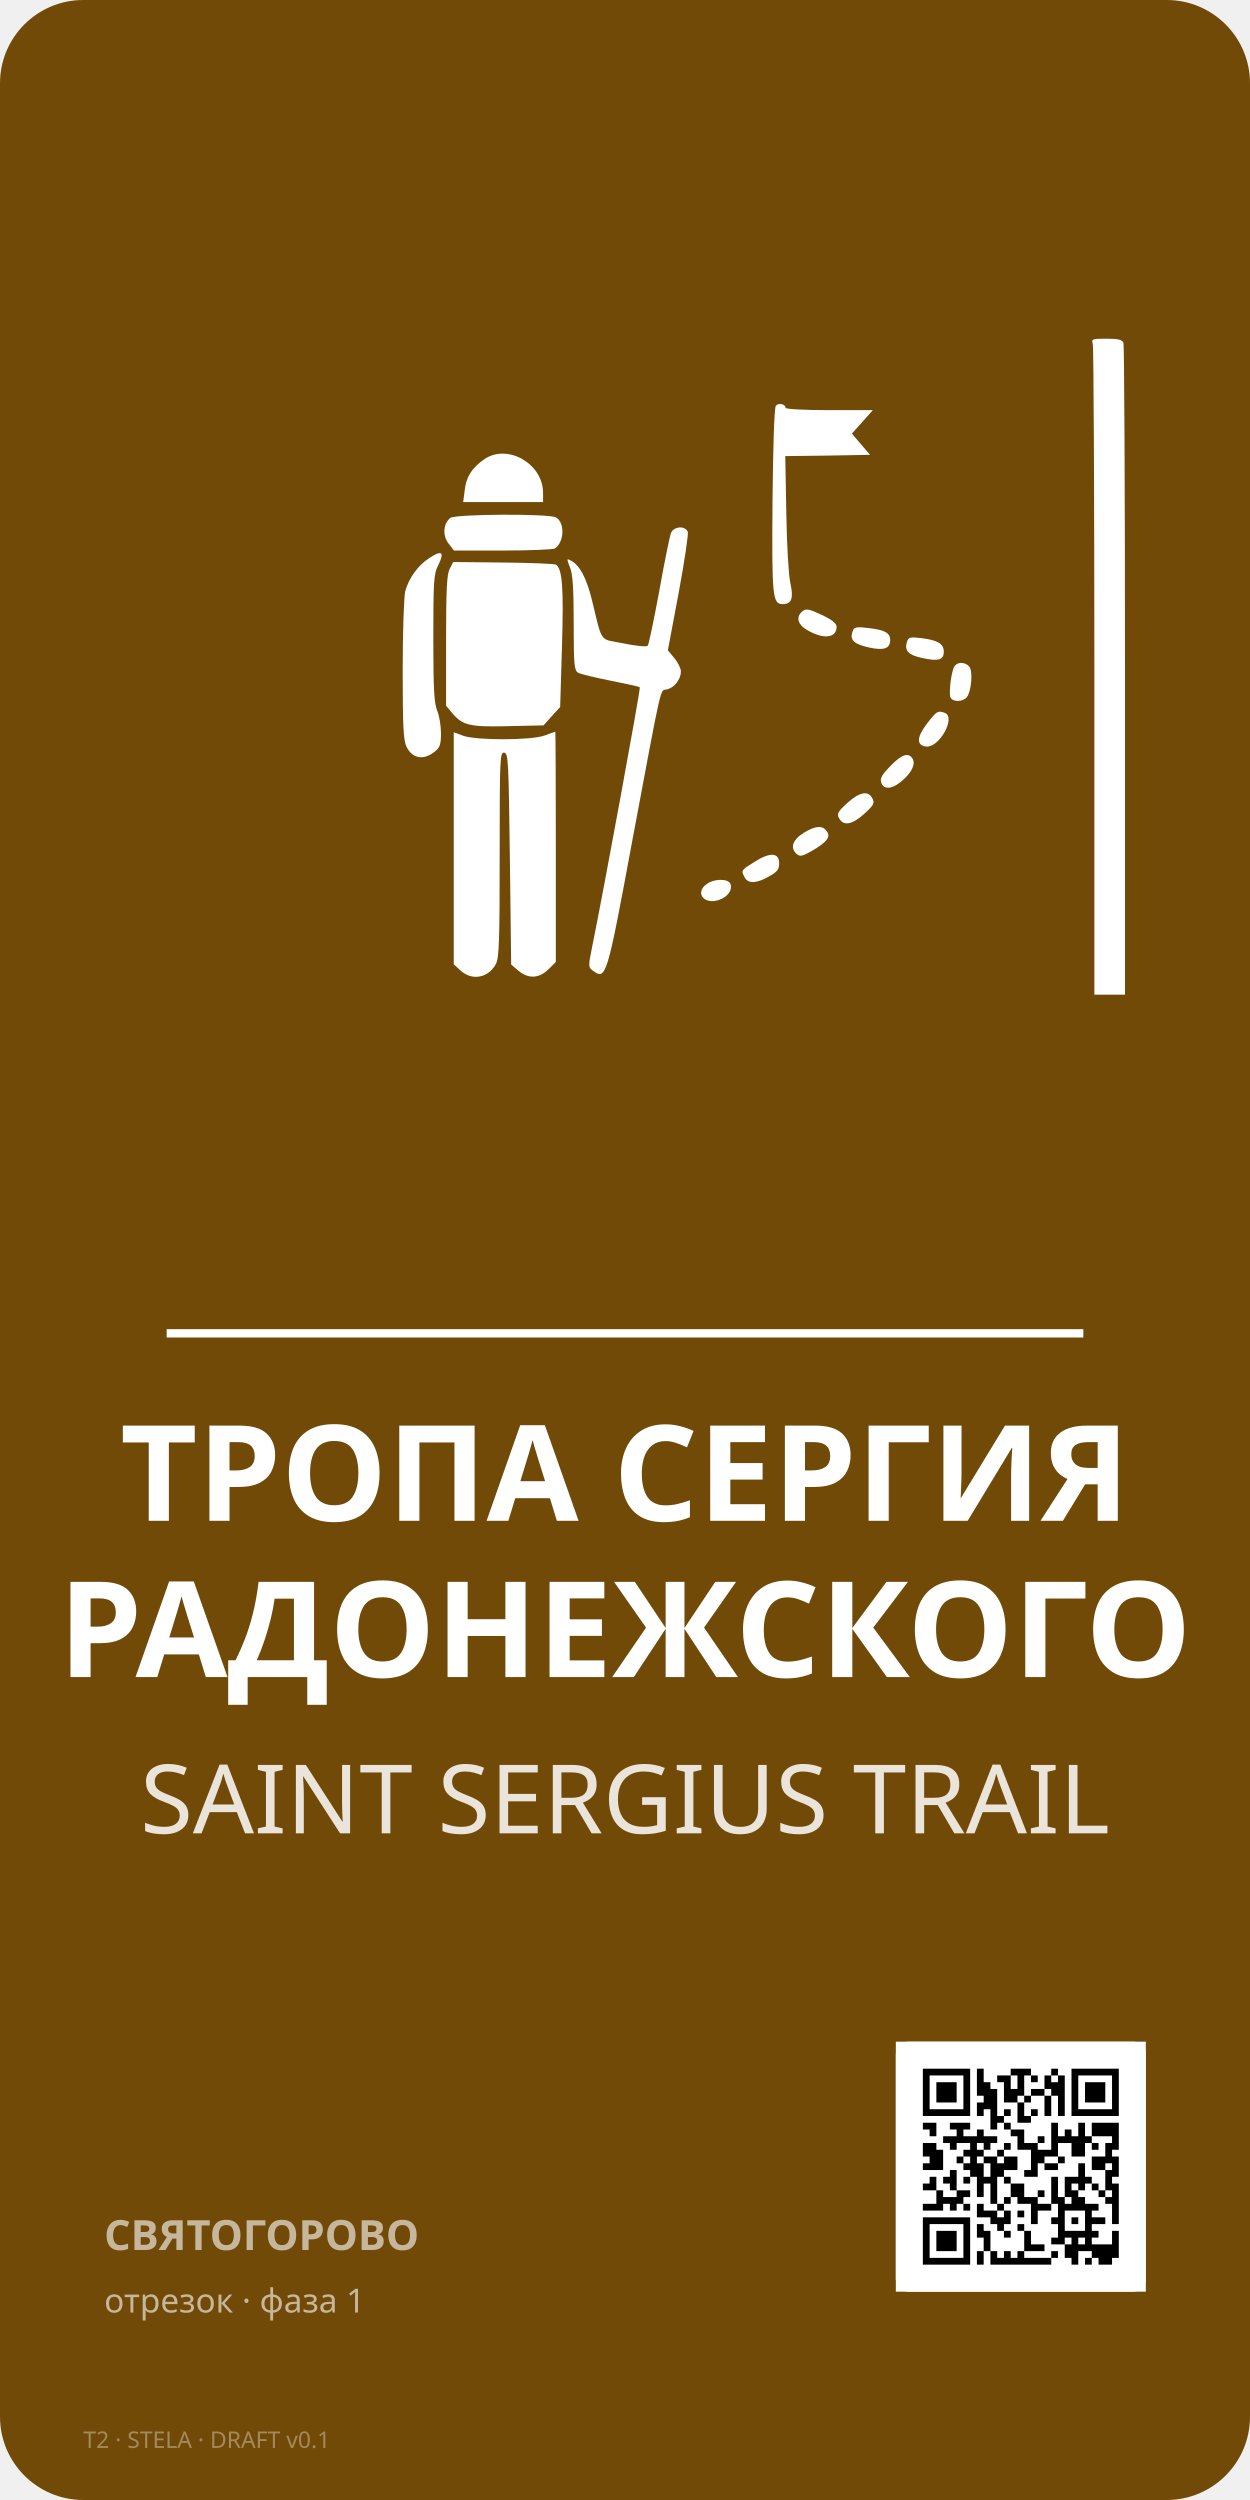
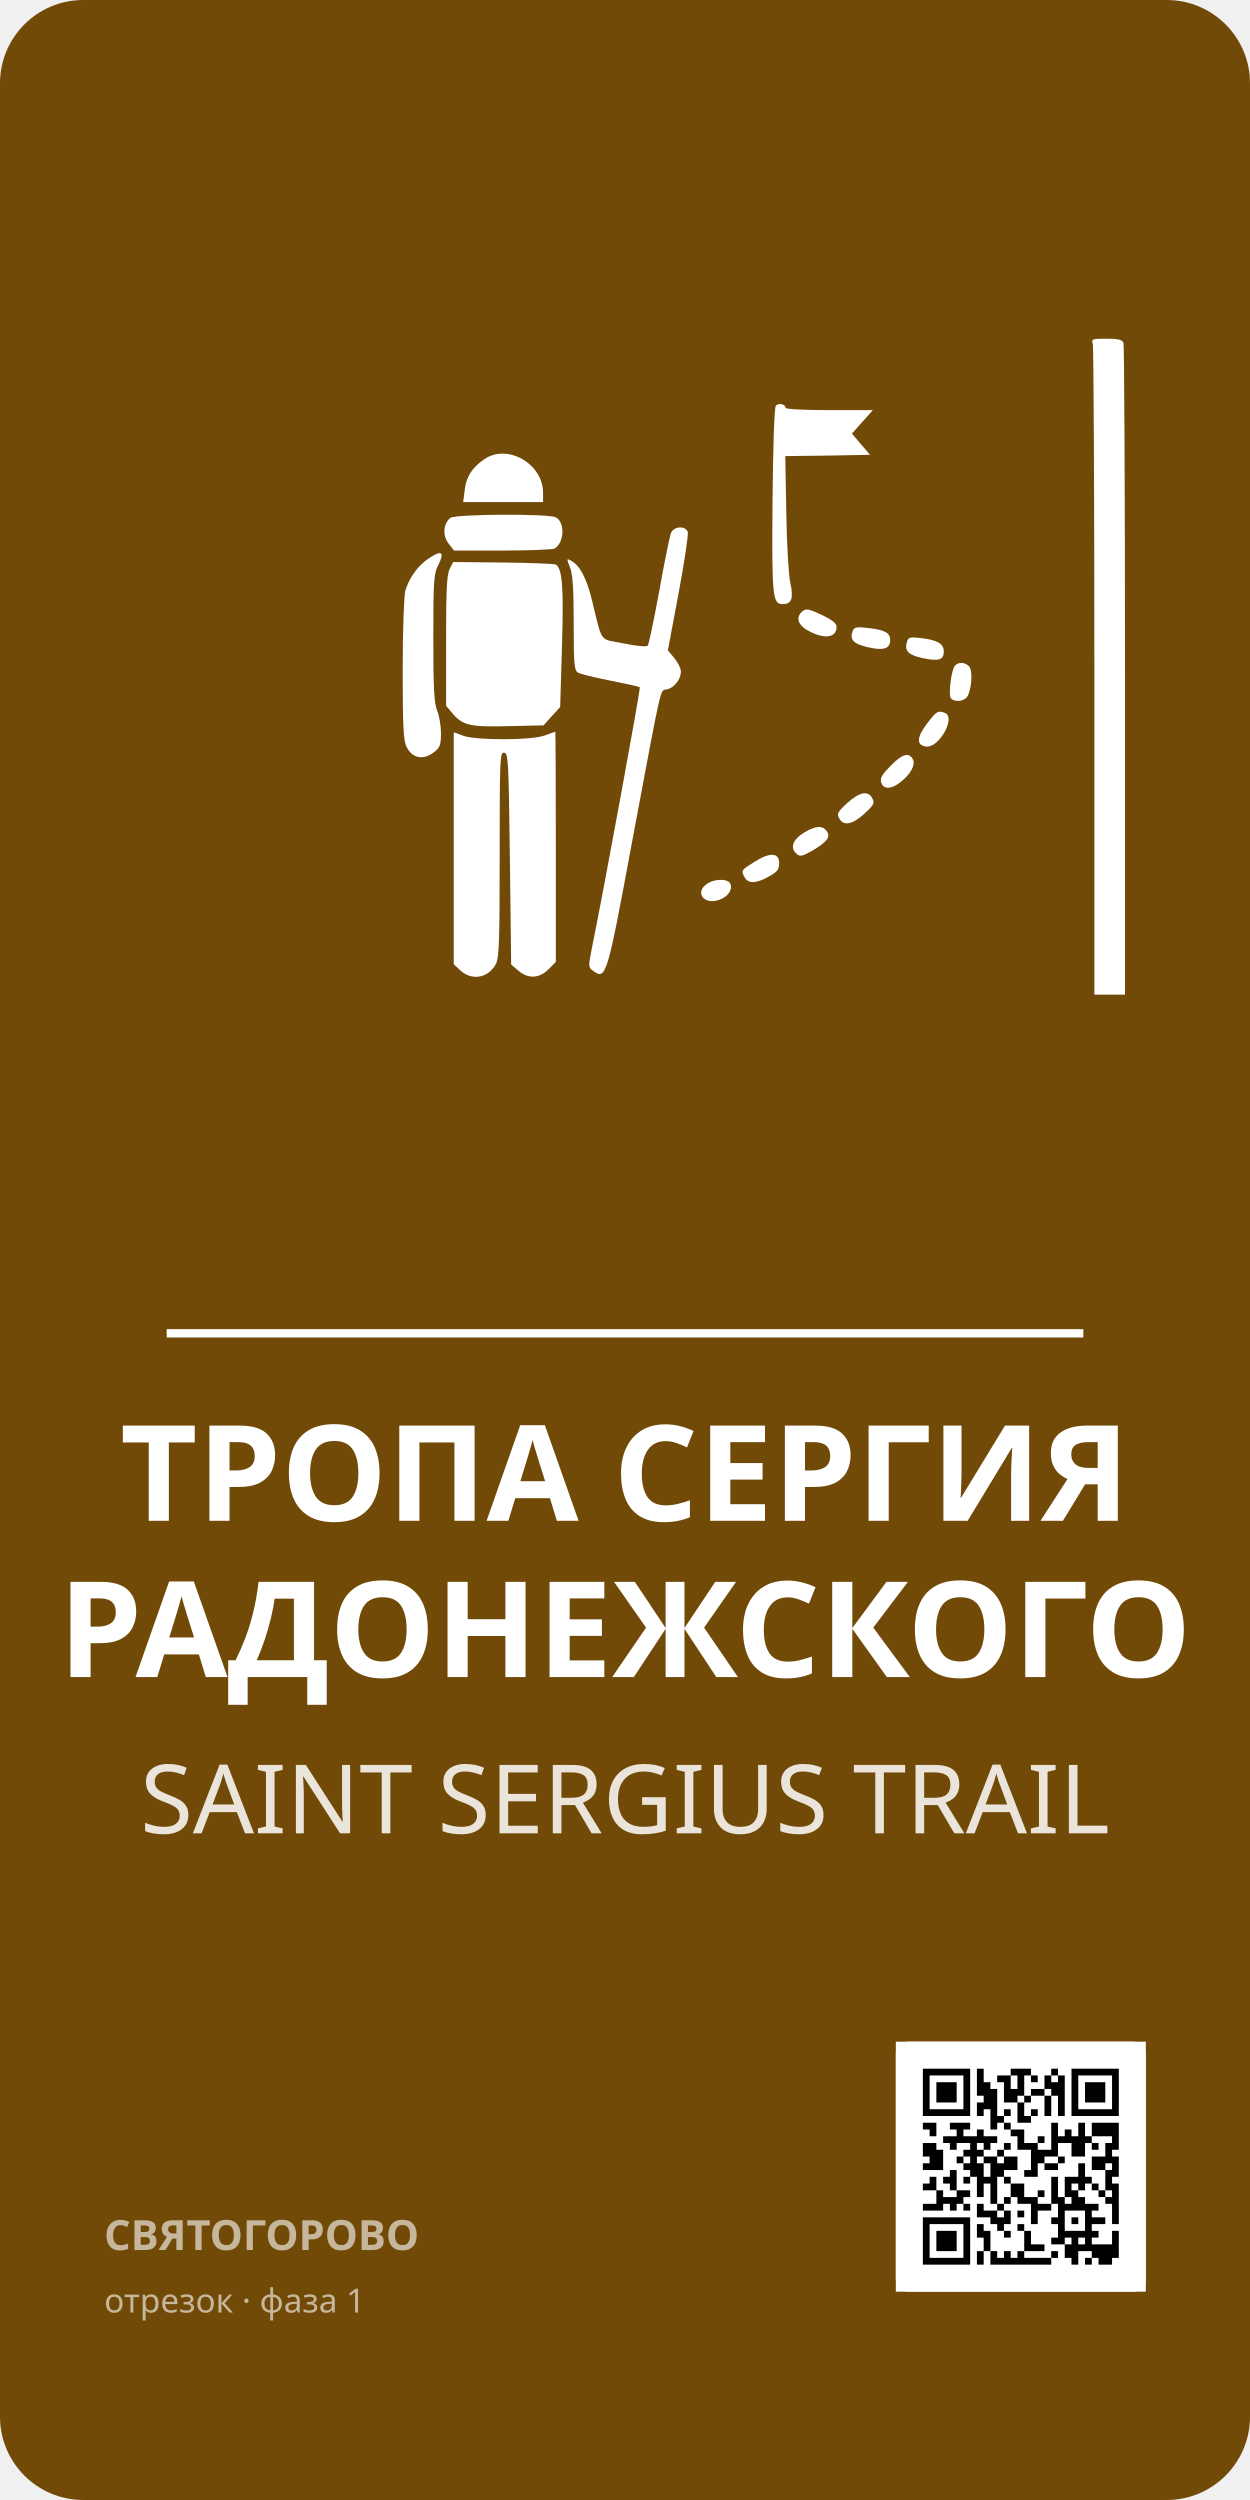
<svg xmlns="http://www.w3.org/2000/svg" width="600mm" height="1200mm" viewBox="0 0 600 1200" role="img" aria-label="T2: Стела маршрута Тропа Сергия Радонежского">
  <defs>
    <g id="pict-38">
      <g transform="translate(0 172.024) scale(2.55234)">
        <g transform="translate(-31.20252,437.0001) scale(0.1,-0.1)" fill="#fff">
          <path d="M4104 4348 c3 -13 6 -591 6 -1285 l0 -1263 60 0 60 0 0 1269 c0 698 -3 1276 -6 1285 -5 12 -21 16 -66 16 -58 0 -60 -1 -54 -22z" />
          <path d="M2862 4107 c-6 -7 -11 -156 -13 -372 -3 -377 0 -405 40 -405 35 0 43 23 30 82 -7 30 -14 149 -16 275 l-4 223 166 2 166 3 -35 41 -36 42 41 46 41 46 -171 0 c-94 0 -171 4 -171 9 0 15 -28 21 -38 8z" />
          <path d="M1720 3898 c-48 -33 -72 -70 -77 -122 l-6 -46 157 0 156 0 0 36 c0 114 -139 194 -230 132z" />
          <path d="M1587 3668 c-28 -22 -32 -69 -7 -101 l21 -27 192 0 c106 0 197 4 203 8 38 25 40 103 4 122 -29 15 -392 13 -413 -2z" />
          <path d="M2451 3608 c-5 -13 -26 -115 -46 -228 -21 -113 -41 -209 -45 -213 -4 -5 -46 -1 -94 9 -98 19 -82 -3 -125 172 -21 84 -47 134 -81 152 -18 10 -18 9 -5 -25 11 -26 15 -80 15 -219 0 -166 2 -186 18 -195 9 -5 66 -19 127 -31 60 -12 112 -23 114 -26 4 -4 -144 -809 -187 -1018 -15 -75 -15 -79 3 -92 52 -38 55 -28 154 506 121 645 108 589 137 596 29 7 54 40 54 70 0 13 -12 36 -26 53 l-25 30 42 224 c23 123 39 231 36 240 -10 26 -56 22 -66 -5z" />
          <path d="M1499 3507 c-40 -27 -75 -76 -89 -126 -5 -20 -10 -157 -10 -309 0 -220 3 -278 15 -301 23 -46 66 -54 109 -20 22 17 26 28 26 74 0 29 -7 69 -15 88 -12 29 -15 87 -15 285 0 222 2 252 19 284 27 54 14 62 -40 25z" />
          <path d="M1584 3468 c-11 -21 -14 -83 -14 -282 l0 -254 25 -30 c40 -47 68 -54 220 -50 l137 3 32 36 33 36 7 235 c7 230 2 307 -24 323 -5 3 -98 7 -206 8 l-196 2 -14 -27z" />
          <path d="M2962 3298 c-21 -21 -13 -48 20 -68 65 -39 118 -34 118 11 0 13 -17 27 -52 44 -59 28 -69 30 -86 13z" />
          <path d="M3164 3227 c-14 -36 0 -52 59 -66 62 -14 87 -6 87 29 0 27 -21 39 -83 46 -46 6 -58 4 -63 -9z" />
          <path d="M3376 3183 c-11 -35 4 -52 59 -64 64 -14 85 -8 85 25 0 31 -24 45 -89 53 -43 5 -50 3 -55 -14z" />
          <path d="M3563 3088 c-13 -16 -24 -103 -17 -123 8 -19 48 -19 64 0 18 22 25 102 10 120 -15 18 -44 20 -57 3z" />
          <path d="M3455 2863 c-42 -55 -43 -86 -4 -91 51 -6 118 115 73 132 -27 10 -32 7 -69 -41z" />
          <path d="M1600 2373 l0 -454 26 -24 c45 -42 110 -30 139 25 13 24 15 92 15 430 0 377 1 401 18 398 16 -3 17 -33 22 -417 l5 -413 28 -24 c39 -33 81 -31 118 5 l29 29 0 451 c0 248 -1 451 -2 451 -2 0 -21 -7 -43 -15 -53 -19 -265 -19 -317 -1 l-38 14 0 -455z" />
          <path d="M3311 2696 c-33 -34 -42 -49 -36 -65 8 -27 39 -27 73 0 42 32 62 69 51 91 -16 29 -42 21 -88 -26z" />
          <path d="M3142 2551 c-38 -35 -42 -43 -32 -60 17 -32 52 -25 99 18 37 34 41 42 31 60 -16 32 -50 25 -98 -18z" />
          <path d="M2973 2435 c-46 -28 -57 -61 -28 -85 12 -10 23 -7 58 13 58 34 74 54 60 75 -16 26 -44 25 -90 -3z" />
          <path d="M2778 2320 c-53 -33 -53 -33 -38 -61 14 -25 46 -24 95 4 33 18 40 28 40 52 0 42 -36 44 -97 5z" />
          <path d="M2592 2234 c-49 -34 -12 -83 47 -63 35 12 54 39 45 63 -8 21 -63 21 -92 0z" />
        </g>
      </g>
    </g>
  </defs>
  <rect width="600" height="1200" rx="40" fill="#714A07" />
  <g transform="translate(60 80) scale(0.48)">
    <use href="#pict-38" />
  </g>
  <line x1="80" y1="640" x2="520" y2="640" stroke="#fff" stroke-width="4" />
  <text x="300" y="730" fill="#fff" font-family="'Myriad Pro Condensed','PT Sans Narrow','Arial Narrow',sans-serif" font-weight="700" font-size="64" font-stretch="condensed" text-anchor="middle">ТРОПА СЕРГИЯ</text>
  <text x="300" y="805" fill="#fff" font-family="'Myriad Pro Condensed','PT Sans Narrow','Arial Narrow',sans-serif" font-weight="700" font-size="64" font-stretch="condensed" text-anchor="middle">РАДОНЕЖСКОГО</text>
  <text x="300" y="880" fill="#fff" opacity="0.85" font-family="'Myriad Pro Condensed','PT Sans Narrow','Arial Narrow',sans-serif" font-weight="400" font-size="46" font-stretch="condensed" text-anchor="middle">SAINT SERGIUS TRAIL</text>
  <rect x="430" y="980" width="120" height="120" fill="#fff" rx="6" />
  <g fill="#714A07">
    <rect x="445" y="995" width="30" height="30" />
    <rect x="505" y="995" width="30" height="30" />
    <rect x="445" y="1055" width="30" height="30" />
    <rect x="495" y="1045" width="10" height="10" />
    <rect x="515" y="1055" width="10" height="10" />
    <rect x="495" y="1075" width="10" height="10" />
    <rect x="525" y="1075" width="10" height="10" />
  </g>
  <text x="50" y="1080" fill="#fff" opacity="0.6" font-family="'Myriad Pro Condensed','PT Sans Narrow','Arial Narrow',sans-serif" font-size="20" font-weight="700">СВЯТОГОРОВО</text>
  <text x="50" y="1110" fill="#fff" opacity="0.6" font-family="'Myriad Pro Condensed','PT Sans Narrow','Arial Narrow',sans-serif" font-size="16">отрезок · фаза 1</text>
-   <text x="40" y="1175" fill="#fff" opacity="0.35" font-size="11" font-family="sans-serif">T2 · STELA · DRAFT v0.1</text>
  <g class="qr-code" data-url="https://святогорово.рф/#sergiy" transform="translate(430 980)">
    <rect width="120" height="120" fill="#FFFFFF" />
    <path fill="#000000" d="M12.973 12.973h3.243v3.243h-3.243zM16.216 12.973h3.243v3.243h-3.243zM19.459 12.973h3.243v3.243h-3.243zM22.703 12.973h3.243v3.243h-3.243zM25.946 12.973h3.243v3.243h-3.243zM29.189 12.973h3.243v3.243h-3.243zM32.432 12.973h3.243v3.243h-3.243zM38.919 12.973h3.243v3.243h-3.243zM55.135 12.973h3.243v3.243h-3.243zM58.378 12.973h3.243v3.243h-3.243zM61.622 12.973h3.243v3.243h-3.243zM74.595 12.973h3.243v3.243h-3.243zM84.324 12.973h3.243v3.243h-3.243zM87.568 12.973h3.243v3.243h-3.243zM90.811 12.973h3.243v3.243h-3.243zM94.054 12.973h3.243v3.243h-3.243zM97.297 12.973h3.243v3.243h-3.243zM100.541 12.973h3.243v3.243h-3.243zM103.784 12.973h3.243v3.243h-3.243zM12.973 16.216h3.243v3.243h-3.243zM32.432 16.216h3.243v3.243h-3.243zM38.919 16.216h3.243v3.243h-3.243zM48.649 16.216h3.243v3.243h-3.243zM51.892 16.216h3.243v3.243h-3.243zM58.378 16.216h3.243v3.243h-3.243zM64.865 16.216h3.243v3.243h-3.243zM71.351 16.216h3.243v3.243h-3.243zM77.838 16.216h3.243v3.243h-3.243zM84.324 16.216h3.243v3.243h-3.243zM103.784 16.216h3.243v3.243h-3.243zM12.973 19.459h3.243v3.243h-3.243zM19.459 19.459h3.243v3.243h-3.243zM22.703 19.459h3.243v3.243h-3.243zM25.946 19.459h3.243v3.243h-3.243zM32.432 19.459h3.243v3.243h-3.243zM38.919 19.459h3.243v3.243h-3.243zM42.162 19.459h3.243v3.243h-3.243zM51.892 19.459h3.243v3.243h-3.243zM58.378 19.459h3.243v3.243h-3.243zM71.351 19.459h3.243v3.243h-3.243zM74.595 19.459h3.243v3.243h-3.243zM77.838 19.459h3.243v3.243h-3.243zM84.324 19.459h3.243v3.243h-3.243zM90.811 19.459h3.243v3.243h-3.243zM94.054 19.459h3.243v3.243h-3.243zM97.297 19.459h3.243v3.243h-3.243zM103.784 19.459h3.243v3.243h-3.243zM12.973 22.703h3.243v3.243h-3.243zM19.459 22.703h3.243v3.243h-3.243zM22.703 22.703h3.243v3.243h-3.243zM25.946 22.703h3.243v3.243h-3.243zM32.432 22.703h3.243v3.243h-3.243zM38.919 22.703h3.243v3.243h-3.243zM42.162 22.703h3.243v3.243h-3.243zM45.405 22.703h3.243v3.243h-3.243zM51.892 22.703h3.243v3.243h-3.243zM55.135 22.703h3.243v3.243h-3.243zM58.378 22.703h3.243v3.243h-3.243zM64.865 22.703h3.243v3.243h-3.243zM68.108 22.703h3.243v3.243h-3.243zM74.595 22.703h3.243v3.243h-3.243zM77.838 22.703h3.243v3.243h-3.243zM84.324 22.703h3.243v3.243h-3.243zM90.811 22.703h3.243v3.243h-3.243zM94.054 22.703h3.243v3.243h-3.243zM97.297 22.703h3.243v3.243h-3.243zM103.784 22.703h3.243v3.243h-3.243zM12.973 25.946h3.243v3.243h-3.243zM19.459 25.946h3.243v3.243h-3.243zM22.703 25.946h3.243v3.243h-3.243zM25.946 25.946h3.243v3.243h-3.243zM32.432 25.946h3.243v3.243h-3.243zM42.162 25.946h3.243v3.243h-3.243zM45.405 25.946h3.243v3.243h-3.243zM51.892 25.946h3.243v3.243h-3.243zM55.135 25.946h3.243v3.243h-3.243zM61.622 25.946h3.243v3.243h-3.243zM71.351 25.946h3.243v3.243h-3.243zM77.838 25.946h3.243v3.243h-3.243zM84.324 25.946h3.243v3.243h-3.243zM90.811 25.946h3.243v3.243h-3.243zM94.054 25.946h3.243v3.243h-3.243zM97.297 25.946h3.243v3.243h-3.243zM103.784 25.946h3.243v3.243h-3.243zM12.973 29.189h3.243v3.243h-3.243zM32.432 29.189h3.243v3.243h-3.243zM38.919 29.189h3.243v3.243h-3.243zM42.162 29.189h3.243v3.243h-3.243zM45.405 29.189h3.243v3.243h-3.243zM58.378 29.189h3.243v3.243h-3.243zM71.351 29.189h3.243v3.243h-3.243zM77.838 29.189h3.243v3.243h-3.243zM84.324 29.189h3.243v3.243h-3.243zM103.784 29.189h3.243v3.243h-3.243zM12.973 32.432h3.243v3.243h-3.243zM16.216 32.432h3.243v3.243h-3.243zM19.459 32.432h3.243v3.243h-3.243zM22.703 32.432h3.243v3.243h-3.243zM25.946 32.432h3.243v3.243h-3.243zM29.189 32.432h3.243v3.243h-3.243zM32.432 32.432h3.243v3.243h-3.243zM38.919 32.432h3.243v3.243h-3.243zM45.405 32.432h3.243v3.243h-3.243zM51.892 32.432h3.243v3.243h-3.243zM58.378 32.432h3.243v3.243h-3.243zM64.865 32.432h3.243v3.243h-3.243zM71.351 32.432h3.243v3.243h-3.243zM77.838 32.432h3.243v3.243h-3.243zM84.324 32.432h3.243v3.243h-3.243zM87.568 32.432h3.243v3.243h-3.243zM90.811 32.432h3.243v3.243h-3.243zM94.054 32.432h3.243v3.243h-3.243zM97.297 32.432h3.243v3.243h-3.243zM100.541 32.432h3.243v3.243h-3.243zM103.784 32.432h3.243v3.243h-3.243zM45.405 35.676h3.243v3.243h-3.243zM48.649 35.676h3.243v3.243h-3.243zM58.378 35.676h3.243v3.243h-3.243zM61.622 35.676h3.243v3.243h-3.243zM12.973 38.919h3.243v3.243h-3.243zM16.216 38.919h3.243v3.243h-3.243zM25.946 38.919h3.243v3.243h-3.243zM29.189 38.919h3.243v3.243h-3.243zM32.432 38.919h3.243v3.243h-3.243zM45.405 38.919h3.243v3.243h-3.243zM51.892 38.919h3.243v3.243h-3.243zM74.595 38.919h3.243v3.243h-3.243zM87.568 38.919h3.243v3.243h-3.243zM94.054 38.919h3.243v3.243h-3.243zM97.297 38.919h3.243v3.243h-3.243zM100.541 38.919h3.243v3.243h-3.243zM103.784 38.919h3.243v3.243h-3.243zM16.216 42.162h3.243v3.243h-3.243zM29.189 42.162h3.243v3.243h-3.243zM38.919 42.162h3.243v3.243h-3.243zM55.135 42.162h3.243v3.243h-3.243zM58.378 42.162h3.243v3.243h-3.243zM74.595 42.162h3.243v3.243h-3.243zM81.081 42.162h3.243v3.243h-3.243zM87.568 42.162h3.243v3.243h-3.243zM94.054 42.162h3.243v3.243h-3.243zM97.297 42.162h3.243v3.243h-3.243zM100.541 42.162h3.243v3.243h-3.243zM103.784 42.162h3.243v3.243h-3.243zM22.703 45.405h3.243v3.243h-3.243zM25.946 45.405h3.243v3.243h-3.243zM29.189 45.405h3.243v3.243h-3.243zM32.432 45.405h3.243v3.243h-3.243zM35.676 45.405h3.243v3.243h-3.243zM38.919 45.405h3.243v3.243h-3.243zM42.162 45.405h3.243v3.243h-3.243zM45.405 45.405h3.243v3.243h-3.243zM58.378 45.405h3.243v3.243h-3.243zM68.108 45.405h3.243v3.243h-3.243zM74.595 45.405h3.243v3.243h-3.243zM77.838 45.405h3.243v3.243h-3.243zM81.081 45.405h3.243v3.243h-3.243zM84.324 45.405h3.243v3.243h-3.243zM87.568 45.405h3.243v3.243h-3.243zM90.811 45.405h3.243v3.243h-3.243zM103.784 45.405h3.243v3.243h-3.243zM12.973 48.649h3.243v3.243h-3.243zM16.216 48.649h3.243v3.243h-3.243zM25.946 48.649h3.243v3.243h-3.243zM35.676 48.649h3.243v3.243h-3.243zM42.162 48.649h3.243v3.243h-3.243zM51.892 48.649h3.243v3.243h-3.243zM58.378 48.649h3.243v3.243h-3.243zM61.622 48.649h3.243v3.243h-3.243zM64.865 48.649h3.243v3.243h-3.243zM74.595 48.649h3.243v3.243h-3.243zM84.324 48.649h3.243v3.243h-3.243zM87.568 48.649h3.243v3.243h-3.243zM94.054 48.649h3.243v3.243h-3.243zM100.541 48.649h3.243v3.243h-3.243zM103.784 48.649h3.243v3.243h-3.243zM12.973 51.892h3.243v3.243h-3.243zM16.216 51.892h3.243v3.243h-3.243zM19.459 51.892h3.243v3.243h-3.243zM32.432 51.892h3.243v3.243h-3.243zM35.676 51.892h3.243v3.243h-3.243zM38.919 51.892h3.243v3.243h-3.243zM48.649 51.892h3.243v3.243h-3.243zM64.865 51.892h3.243v3.243h-3.243zM68.108 51.892h3.243v3.243h-3.243zM71.351 51.892h3.243v3.243h-3.243zM74.595 51.892h3.243v3.243h-3.243zM84.324 51.892h3.243v3.243h-3.243zM87.568 51.892h3.243v3.243h-3.243zM100.541 51.892h3.243v3.243h-3.243zM16.216 55.135h3.243v3.243h-3.243zM19.459 55.135h3.243v3.243h-3.243zM29.189 55.135h3.243v3.243h-3.243zM35.676 55.135h3.243v3.243h-3.243zM42.162 55.135h3.243v3.243h-3.243zM45.405 55.135h3.243v3.243h-3.243zM51.892 55.135h3.243v3.243h-3.243zM55.135 55.135h3.243v3.243h-3.243zM64.865 55.135h3.243v3.243h-3.243zM68.108 55.135h3.243v3.243h-3.243zM77.838 55.135h3.243v3.243h-3.243zM94.054 55.135h3.243v3.243h-3.243zM97.297 55.135h3.243v3.243h-3.243zM100.541 55.135h3.243v3.243h-3.243zM103.784 55.135h3.243v3.243h-3.243zM12.973 58.378h3.243v3.243h-3.243zM16.216 58.378h3.243v3.243h-3.243zM19.459 58.378h3.243v3.243h-3.243zM32.432 58.378h3.243v3.243h-3.243zM35.676 58.378h3.243v3.243h-3.243zM38.919 58.378h3.243v3.243h-3.243zM45.405 58.378h3.243v3.243h-3.243zM48.649 58.378h3.243v3.243h-3.243zM51.892 58.378h3.243v3.243h-3.243zM55.135 58.378h3.243v3.243h-3.243zM64.865 58.378h3.243v3.243h-3.243zM71.351 58.378h3.243v3.243h-3.243zM74.595 58.378h3.243v3.243h-3.243zM87.568 58.378h3.243v3.243h-3.243zM94.054 58.378h3.243v3.243h-3.243zM97.297 58.378h3.243v3.243h-3.243zM103.784 58.378h3.243v3.243h-3.243zM25.946 61.622h3.243v3.243h-3.243zM35.676 61.622h3.243v3.243h-3.243zM38.919 61.622h3.243v3.243h-3.243zM45.405 61.622h3.243v3.243h-3.243zM48.649 61.622h3.243v3.243h-3.243zM61.622 61.622h3.243v3.243h-3.243zM64.865 61.622h3.243v3.243h-3.243zM87.568 61.622h3.243v3.243h-3.243zM100.541 61.622h3.243v3.243h-3.243zM103.784 61.622h3.243v3.243h-3.243zM16.216 64.865h3.243v3.243h-3.243zM22.703 64.865h3.243v3.243h-3.243zM25.946 64.865h3.243v3.243h-3.243zM32.432 64.865h3.243v3.243h-3.243zM38.919 64.865h3.243v3.243h-3.243zM42.162 64.865h3.243v3.243h-3.243zM45.405 64.865h3.243v3.243h-3.243zM51.892 64.865h3.243v3.243h-3.243zM74.595 64.865h3.243v3.243h-3.243zM81.081 64.865h3.243v3.243h-3.243zM84.324 64.865h3.243v3.243h-3.243zM87.568 64.865h3.243v3.243h-3.243zM90.811 64.865h3.243v3.243h-3.243zM100.541 64.865h3.243v3.243h-3.243zM12.973 68.108h3.243v3.243h-3.243zM16.216 68.108h3.243v3.243h-3.243zM25.946 68.108h3.243v3.243h-3.243zM38.919 68.108h3.243v3.243h-3.243zM45.405 68.108h3.243v3.243h-3.243zM55.135 68.108h3.243v3.243h-3.243zM58.378 68.108h3.243v3.243h-3.243zM74.595 68.108h3.243v3.243h-3.243zM81.081 68.108h3.243v3.243h-3.243zM87.568 68.108h3.243v3.243h-3.243zM94.054 68.108h3.243v3.243h-3.243zM100.541 68.108h3.243v3.243h-3.243zM103.784 68.108h3.243v3.243h-3.243zM19.459 71.351h3.243v3.243h-3.243zM29.189 71.351h3.243v3.243h-3.243zM32.432 71.351h3.243v3.243h-3.243zM38.919 71.351h3.243v3.243h-3.243zM45.405 71.351h3.243v3.243h-3.243zM55.135 71.351h3.243v3.243h-3.243zM58.378 71.351h3.243v3.243h-3.243zM68.108 71.351h3.243v3.243h-3.243zM74.595 71.351h3.243v3.243h-3.243zM81.081 71.351h3.243v3.243h-3.243zM84.324 71.351h3.243v3.243h-3.243zM97.297 71.351h3.243v3.243h-3.243zM103.784 71.351h3.243v3.243h-3.243zM19.459 74.595h3.243v3.243h-3.243zM22.703 74.595h3.243v3.243h-3.243zM25.946 74.595h3.243v3.243h-3.243zM29.189 74.595h3.243v3.243h-3.243zM45.405 74.595h3.243v3.243h-3.243zM51.892 74.595h3.243v3.243h-3.243zM58.378 74.595h3.243v3.243h-3.243zM61.622 74.595h3.243v3.243h-3.243zM64.865 74.595h3.243v3.243h-3.243zM74.595 74.595h3.243v3.243h-3.243zM77.838 74.595h3.243v3.243h-3.243zM84.324 74.595h3.243v3.243h-3.243zM87.568 74.595h3.243v3.243h-3.243zM100.541 74.595h3.243v3.243h-3.243zM103.784 74.595h3.243v3.243h-3.243zM12.973 77.838h3.243v3.243h-3.243zM16.216 77.838h3.243v3.243h-3.243zM19.459 77.838h3.243v3.243h-3.243zM25.946 77.838h3.243v3.243h-3.243zM32.432 77.838h3.243v3.243h-3.243zM38.919 77.838h3.243v3.243h-3.243zM48.649 77.838h3.243v3.243h-3.243zM64.865 77.838h3.243v3.243h-3.243zM68.108 77.838h3.243v3.243h-3.243zM71.351 77.838h3.243v3.243h-3.243zM77.838 77.838h3.243v3.243h-3.243zM81.081 77.838h3.243v3.243h-3.243zM84.324 77.838h3.243v3.243h-3.243zM87.568 77.838h3.243v3.243h-3.243zM90.811 77.838h3.243v3.243h-3.243zM94.054 77.838h3.243v3.243h-3.243zM103.784 77.838h3.243v3.243h-3.243zM38.919 81.081h3.243v3.243h-3.243zM42.162 81.081h3.243v3.243h-3.243zM45.405 81.081h3.243v3.243h-3.243zM51.892 81.081h3.243v3.243h-3.243zM58.378 81.081h3.243v3.243h-3.243zM64.865 81.081h3.243v3.243h-3.243zM77.838 81.081h3.243v3.243h-3.243zM90.811 81.081h3.243v3.243h-3.243zM103.784 81.081h3.243v3.243h-3.243zM12.973 84.324h3.243v3.243h-3.243zM16.216 84.324h3.243v3.243h-3.243zM19.459 84.324h3.243v3.243h-3.243zM22.703 84.324h3.243v3.243h-3.243zM25.946 84.324h3.243v3.243h-3.243zM29.189 84.324h3.243v3.243h-3.243zM32.432 84.324h3.243v3.243h-3.243zM45.405 84.324h3.243v3.243h-3.243zM48.649 84.324h3.243v3.243h-3.243zM51.892 84.324h3.243v3.243h-3.243zM64.865 84.324h3.243v3.243h-3.243zM74.595 84.324h3.243v3.243h-3.243zM77.838 84.324h3.243v3.243h-3.243zM84.324 84.324h3.243v3.243h-3.243zM90.811 84.324h3.243v3.243h-3.243zM94.054 84.324h3.243v3.243h-3.243zM97.297 84.324h3.243v3.243h-3.243zM103.784 84.324h3.243v3.243h-3.243zM12.973 87.568h3.243v3.243h-3.243zM32.432 87.568h3.243v3.243h-3.243zM38.919 87.568h3.243v3.243h-3.243zM48.649 87.568h3.243v3.243h-3.243zM58.378 87.568h3.243v3.243h-3.243zM77.838 87.568h3.243v3.243h-3.243zM90.811 87.568h3.243v3.243h-3.243zM12.973 90.811h3.243v3.243h-3.243zM19.459 90.811h3.243v3.243h-3.243zM22.703 90.811h3.243v3.243h-3.243zM25.946 90.811h3.243v3.243h-3.243zM32.432 90.811h3.243v3.243h-3.243zM38.919 90.811h3.243v3.243h-3.243zM42.162 90.811h3.243v3.243h-3.243zM51.892 90.811h3.243v3.243h-3.243zM61.622 90.811h3.243v3.243h-3.243zM77.838 90.811h3.243v3.243h-3.243zM81.081 90.811h3.243v3.243h-3.243zM84.324 90.811h3.243v3.243h-3.243zM87.568 90.811h3.243v3.243h-3.243zM90.811 90.811h3.243v3.243h-3.243zM94.054 90.811h3.243v3.243h-3.243zM103.784 90.811h3.243v3.243h-3.243zM12.973 94.054h3.243v3.243h-3.243zM19.459 94.054h3.243v3.243h-3.243zM22.703 94.054h3.243v3.243h-3.243zM25.946 94.054h3.243v3.243h-3.243zM32.432 94.054h3.243v3.243h-3.243zM42.162 94.054h3.243v3.243h-3.243zM61.622 94.054h3.243v3.243h-3.243zM74.595 94.054h3.243v3.243h-3.243zM77.838 94.054h3.243v3.243h-3.243zM84.324 94.054h3.243v3.243h-3.243zM90.811 94.054h3.243v3.243h-3.243zM103.784 94.054h3.243v3.243h-3.243zM12.973 97.297h3.243v3.243h-3.243zM19.459 97.297h3.243v3.243h-3.243zM22.703 97.297h3.243v3.243h-3.243zM25.946 97.297h3.243v3.243h-3.243zM32.432 97.297h3.243v3.243h-3.243zM42.162 97.297h3.243v3.243h-3.243zM61.622 97.297h3.243v3.243h-3.243zM64.865 97.297h3.243v3.243h-3.243zM68.108 97.297h3.243v3.243h-3.243zM81.081 97.297h3.243v3.243h-3.243zM84.324 97.297h3.243v3.243h-3.243zM87.568 97.297h3.243v3.243h-3.243zM90.811 97.297h3.243v3.243h-3.243zM94.054 97.297h3.243v3.243h-3.243zM97.297 97.297h3.243v3.243h-3.243zM100.541 97.297h3.243v3.243h-3.243zM103.784 97.297h3.243v3.243h-3.243zM12.973 100.541h3.243v3.243h-3.243zM32.432 100.541h3.243v3.243h-3.243zM38.919 100.541h3.243v3.243h-3.243zM45.405 100.541h3.243v3.243h-3.243zM51.892 100.541h3.243v3.243h-3.243zM58.378 100.541h3.243v3.243h-3.243zM74.595 100.541h3.243v3.243h-3.243zM81.081 100.541h3.243v3.243h-3.243zM84.324 100.541h3.243v3.243h-3.243zM94.054 100.541h3.243v3.243h-3.243zM97.297 100.541h3.243v3.243h-3.243zM100.541 100.541h3.243v3.243h-3.243zM103.784 100.541h3.243v3.243h-3.243zM12.973 103.784h3.243v3.243h-3.243zM16.216 103.784h3.243v3.243h-3.243zM19.459 103.784h3.243v3.243h-3.243zM22.703 103.784h3.243v3.243h-3.243zM25.946 103.784h3.243v3.243h-3.243zM29.189 103.784h3.243v3.243h-3.243zM32.432 103.784h3.243v3.243h-3.243zM38.919 103.784h3.243v3.243h-3.243zM45.405 103.784h3.243v3.243h-3.243zM48.649 103.784h3.243v3.243h-3.243zM51.892 103.784h3.243v3.243h-3.243zM55.135 103.784h3.243v3.243h-3.243zM58.378 103.784h3.243v3.243h-3.243zM61.622 103.784h3.243v3.243h-3.243zM64.865 103.784h3.243v3.243h-3.243zM68.108 103.784h3.243v3.243h-3.243zM71.351 103.784h3.243v3.243h-3.243zM84.324 103.784h3.243v3.243h-3.243zM90.811 103.784h3.243v3.243h-3.243zM97.297 103.784h3.243v3.243h-3.243zM100.541 103.784h3.243v3.243h-3.243z" />
  </g>
  <g id="construction-grid" display="none" stroke="#FFFFFF" stroke-width="0.3" opacity="0.4">
    <line x1="0" y1="0" x2="0" y2="1200" />
    <line x1="25" y1="0" x2="25" y2="1200" />
    <line x1="50" y1="0" x2="50" y2="1200" />
    <line x1="75" y1="0" x2="75" y2="1200" />
    <line x1="100" y1="0" x2="100" y2="1200" />
    <line x1="125" y1="0" x2="125" y2="1200" />
    <line x1="150" y1="0" x2="150" y2="1200" />
    <line x1="175" y1="0" x2="175" y2="1200" />
    <line x1="200" y1="0" x2="200" y2="1200" />
    <line x1="225" y1="0" x2="225" y2="1200" />
    <line x1="250" y1="0" x2="250" y2="1200" />
    <line x1="275" y1="0" x2="275" y2="1200" />
    <line x1="300" y1="0" x2="300" y2="1200" stroke-width="0.6" />
    <line x1="325" y1="0" x2="325" y2="1200" />
    <line x1="350" y1="0" x2="350" y2="1200" />
    <line x1="375" y1="0" x2="375" y2="1200" />
    <line x1="400" y1="0" x2="400" y2="1200" />
    <line x1="425" y1="0" x2="425" y2="1200" />
    <line x1="450" y1="0" x2="450" y2="1200" />
    <line x1="475" y1="0" x2="475" y2="1200" />
    <line x1="500" y1="0" x2="500" y2="1200" />
    <line x1="525" y1="0" x2="525" y2="1200" />
    <line x1="550" y1="0" x2="550" y2="1200" />
    <line x1="575" y1="0" x2="575" y2="1200" />
    <line x1="600" y1="0" x2="600" y2="1200" />
    <line x1="0" y1="0" x2="600" y2="0" />
    <line x1="0" y1="25" x2="600" y2="25" />
    <line x1="0" y1="50" x2="600" y2="50" />
    <line x1="0" y1="75" x2="600" y2="75" />
    <line x1="0" y1="100" x2="600" y2="100" />
    <line x1="0" y1="125" x2="600" y2="125" />
    <line x1="0" y1="150" x2="600" y2="150" />
    <line x1="0" y1="175" x2="600" y2="175" />
    <line x1="0" y1="200" x2="600" y2="200" />
    <line x1="0" y1="225" x2="600" y2="225" />
    <line x1="0" y1="250" x2="600" y2="250" />
    <line x1="0" y1="275" x2="600" y2="275" />
    <line x1="0" y1="300" x2="600" y2="300" />
    <line x1="0" y1="325" x2="600" y2="325" />
    <line x1="0" y1="350" x2="600" y2="350" />
    <line x1="0" y1="375" x2="600" y2="375" />
    <line x1="0" y1="400" x2="600" y2="400" />
    <line x1="0" y1="425" x2="600" y2="425" />
    <line x1="0" y1="450" x2="600" y2="450" />
    <line x1="0" y1="475" x2="600" y2="475" />
    <line x1="0" y1="500" x2="600" y2="500" />
    <line x1="0" y1="525" x2="600" y2="525" />
    <line x1="0" y1="550" x2="600" y2="550" />
    <line x1="0" y1="575" x2="600" y2="575" />
    <line x1="0" y1="600" x2="600" y2="600" stroke-width="0.6" />
    <line x1="0" y1="625" x2="600" y2="625" />
    <line x1="0" y1="650" x2="600" y2="650" />
    <line x1="0" y1="675" x2="600" y2="675" />
    <line x1="0" y1="700" x2="600" y2="700" />
    <line x1="0" y1="725" x2="600" y2="725" />
    <line x1="0" y1="750" x2="600" y2="750" />
    <line x1="0" y1="775" x2="600" y2="775" />
    <line x1="0" y1="800" x2="600" y2="800" />
    <line x1="0" y1="825" x2="600" y2="825" />
    <line x1="0" y1="850" x2="600" y2="850" />
    <line x1="0" y1="875" x2="600" y2="875" />
    <line x1="0" y1="900" x2="600" y2="900" />
    <line x1="0" y1="925" x2="600" y2="925" />
    <line x1="0" y1="950" x2="600" y2="950" />
    <line x1="0" y1="975" x2="600" y2="975" />
    <line x1="0" y1="1000" x2="600" y2="1000" />
    <line x1="0" y1="1025" x2="600" y2="1025" />
    <line x1="0" y1="1050" x2="600" y2="1050" />
    <line x1="0" y1="1075" x2="600" y2="1075" />
    <line x1="0" y1="1100" x2="600" y2="1100" />
    <line x1="0" y1="1125" x2="600" y2="1125" />
    <line x1="0" y1="1150" x2="600" y2="1150" />
    <line x1="0" y1="1175" x2="600" y2="1175" />
    <line x1="0" y1="1200" x2="600" y2="1200" />
  </g>
</svg>
